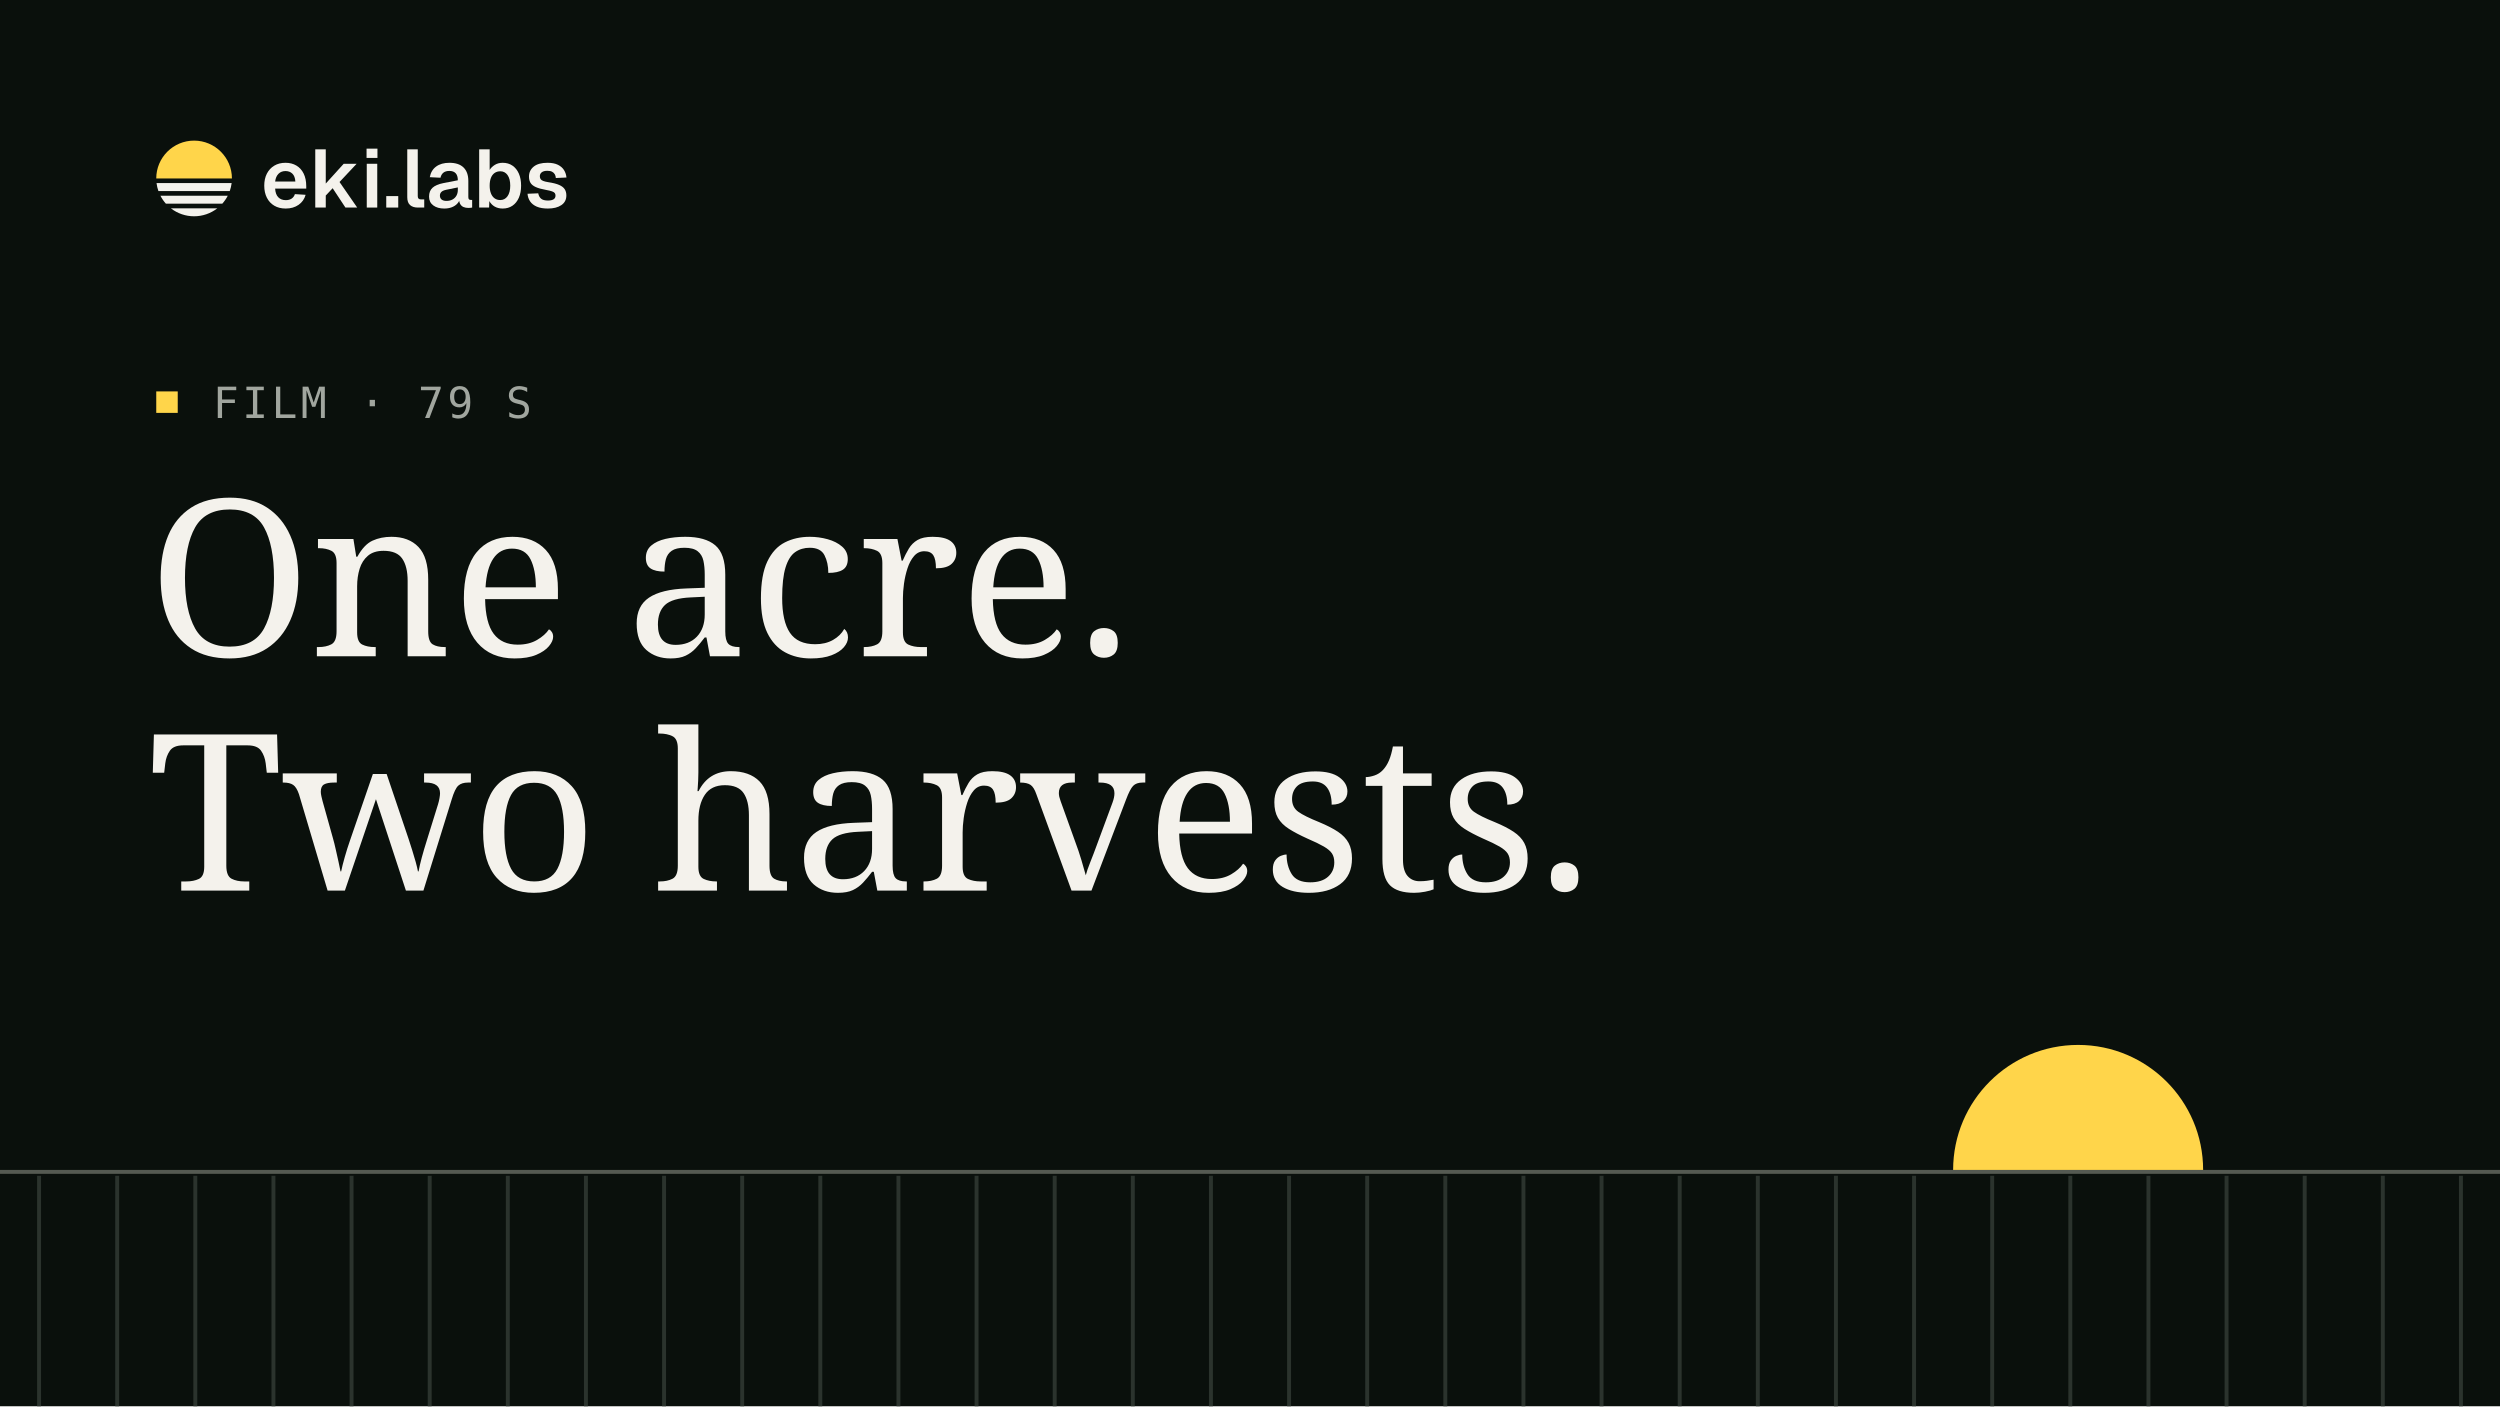
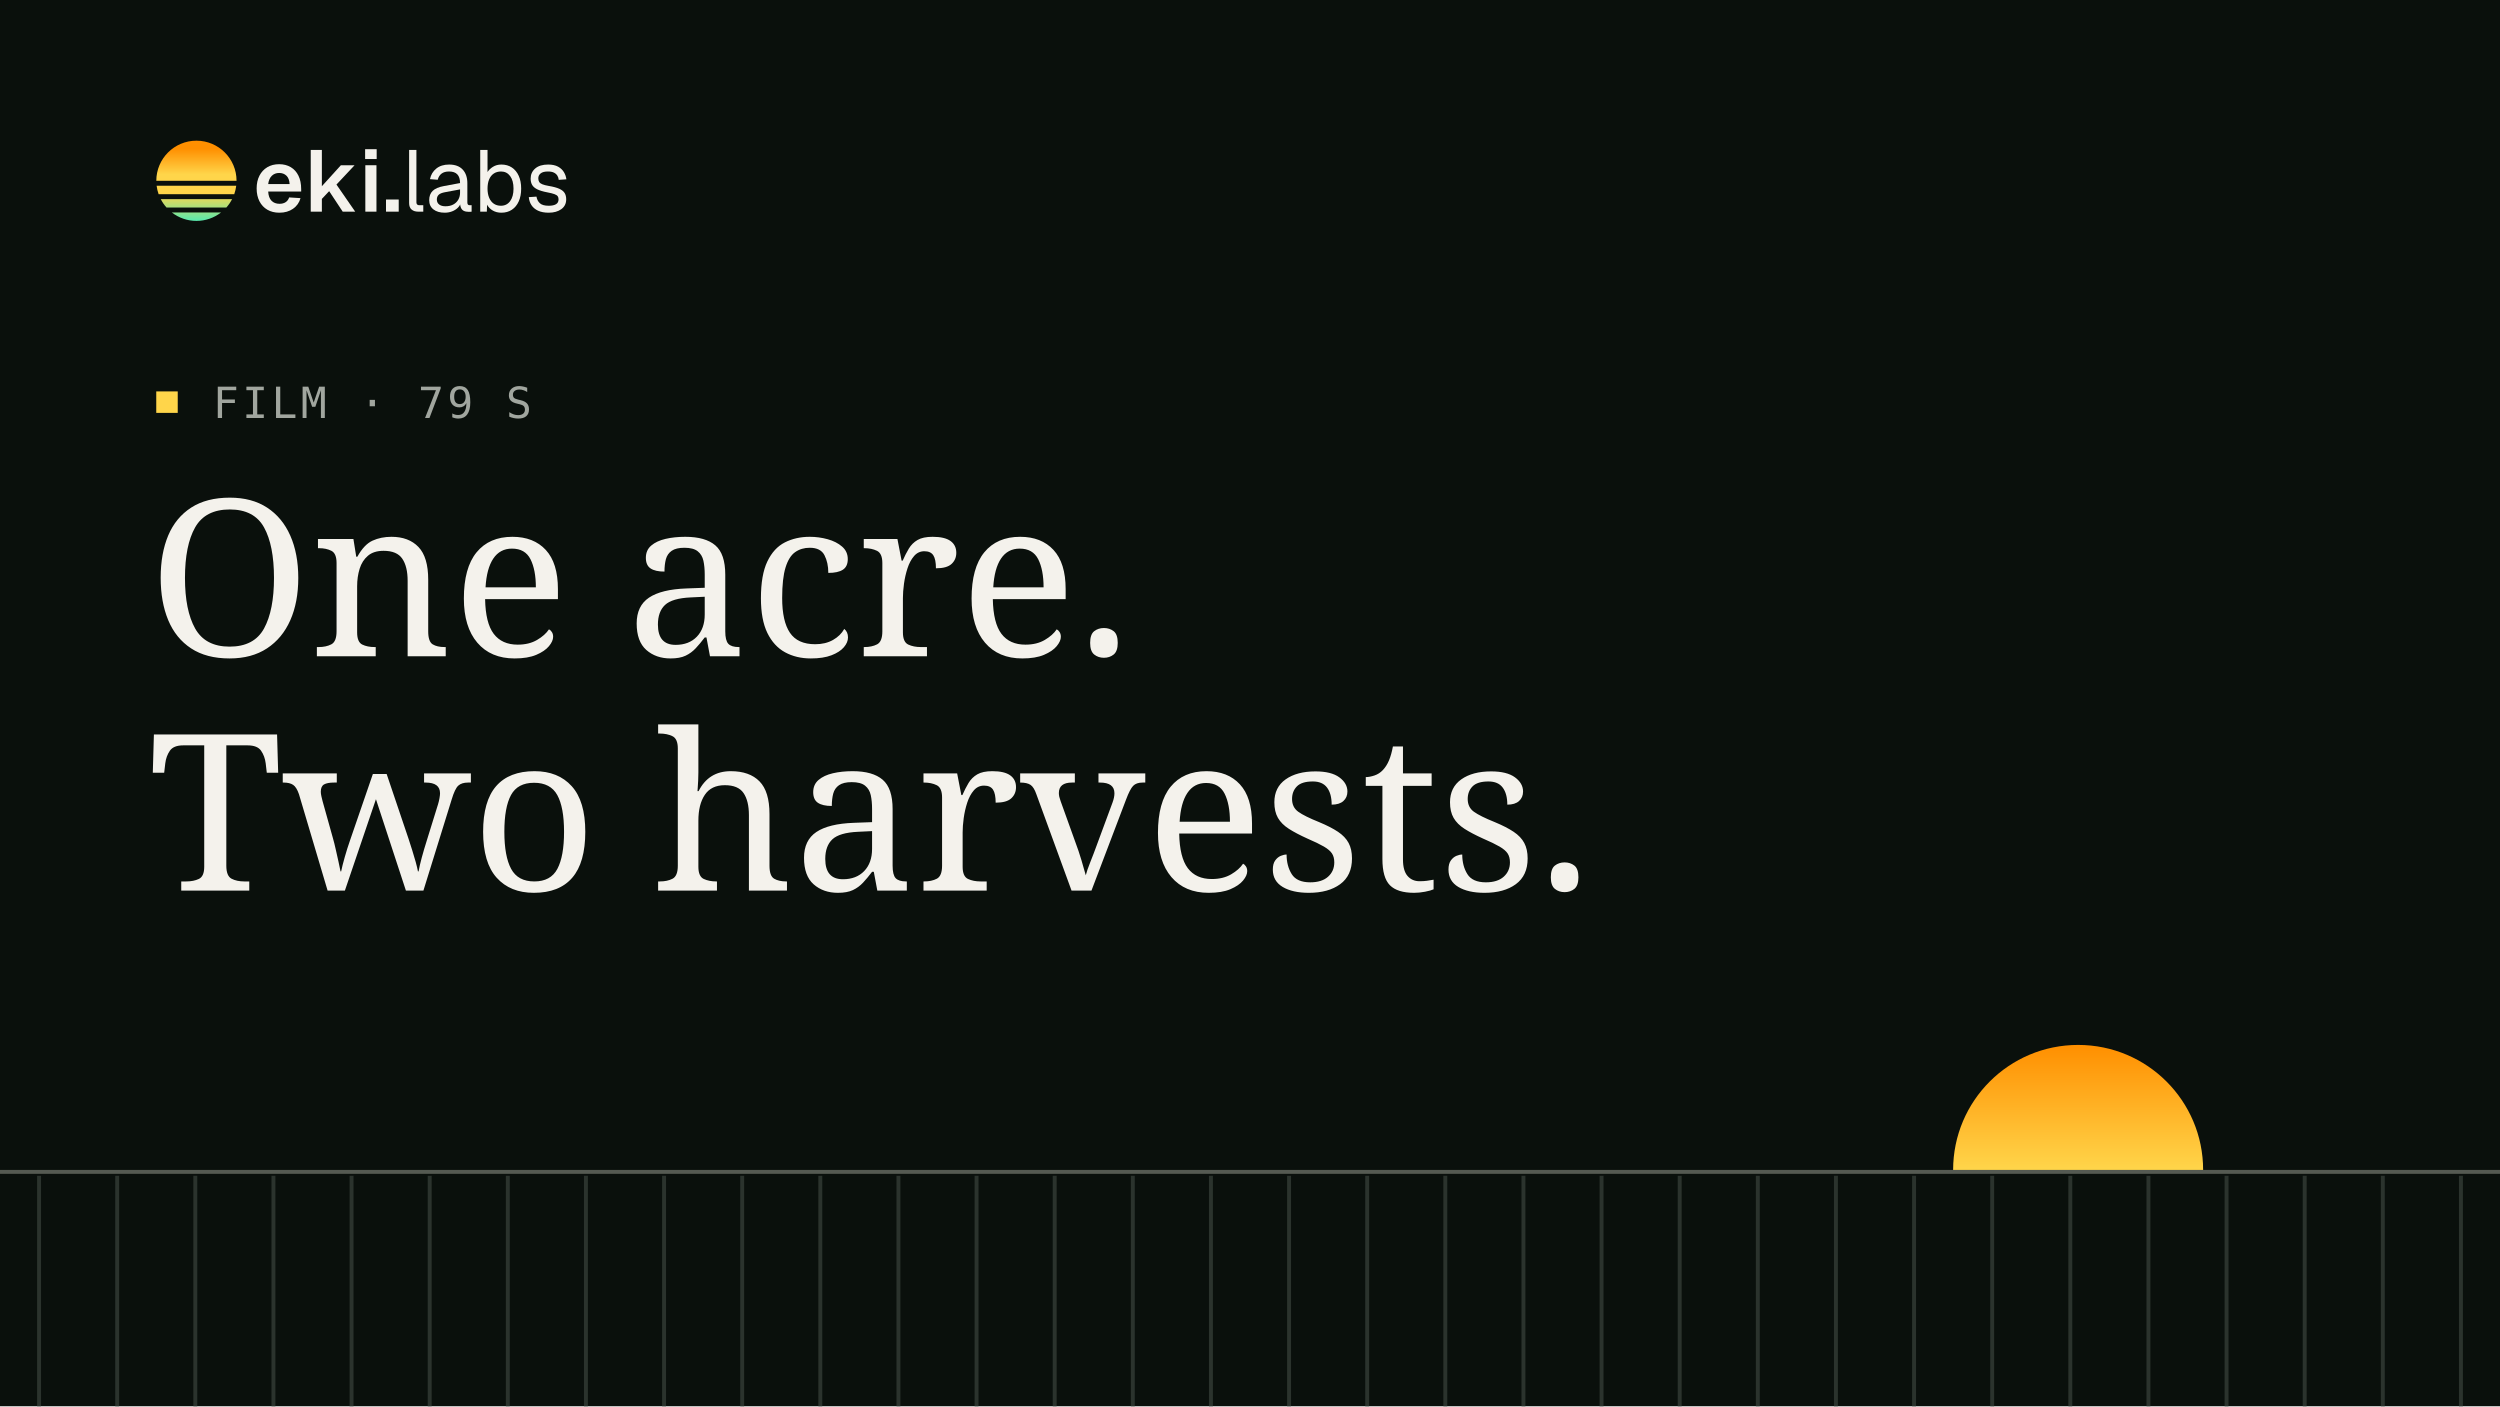
<svg xmlns="http://www.w3.org/2000/svg" width="1280" height="720" viewBox="0 0 1280 720">
  <rect width="1280" height="720" fill="#0A100C" />
  <rect x="19.0" y="602" width="2" height="118" fill="#2B332D" />
  <rect x="59.0" y="602" width="2" height="118" fill="#2B332D" />
  <rect x="99.0" y="602" width="2" height="118" fill="#2B332D" />
  <rect x="139.0" y="602" width="2" height="118" fill="#2B332D" />
  <rect x="179.0" y="602" width="2" height="118" fill="#2B332D" />
  <rect x="219.0" y="602" width="2" height="118" fill="#2B332D" />
  <rect x="259.0" y="602" width="2" height="118" fill="#2B332D" />
  <rect x="299.0" y="602" width="2" height="118" fill="#2B332D" />
  <rect x="339.0" y="602" width="2" height="118" fill="#2B332D" />
  <rect x="379.0" y="602" width="2" height="118" fill="#2B332D" />
  <rect x="419.0" y="602" width="2" height="118" fill="#2B332D" />
  <rect x="459.0" y="602" width="2" height="118" fill="#2B332D" />
  <rect x="499.0" y="602" width="2" height="118" fill="#2B332D" />
  <rect x="539.0" y="602" width="2" height="118" fill="#2B332D" />
  <rect x="579.0" y="602" width="2" height="118" fill="#2B332D" />
  <rect x="619.0" y="602" width="2" height="118" fill="#2B332D" />
  <rect x="659.0" y="602" width="2" height="118" fill="#2B332D" />
  <rect x="699.0" y="602" width="2" height="118" fill="#2B332D" />
  <rect x="739.0" y="602" width="2" height="118" fill="#2B332D" />
  <rect x="779.0" y="602" width="2" height="118" fill="#2B332D" />
  <rect x="819.0" y="602" width="2" height="118" fill="#2B332D" />
  <rect x="859.0" y="602" width="2" height="118" fill="#2B332D" />
  <rect x="899.0" y="602" width="2" height="118" fill="#2B332D" />
  <rect x="939.0" y="602" width="2" height="118" fill="#2B332D" />
  <rect x="979.0" y="602" width="2" height="118" fill="#2B332D" />
  <rect x="1019.0" y="602" width="2" height="118" fill="#2B332D" />
  <rect x="1059.0" y="602" width="2" height="118" fill="#2B332D" />
  <rect x="1099.0" y="602" width="2" height="118" fill="#2B332D" />
  <rect x="1139.0" y="602" width="2" height="118" fill="#2B332D" />
  <rect x="1179.0" y="602" width="2" height="118" fill="#2B332D" />
  <rect x="1219.0" y="602" width="2" height="118" fill="#2B332D" />
  <rect x="1259.0" y="602" width="2" height="118" fill="#2B332D" />
  <rect x="0" y="599.0" width="1280" height="2" fill="#555A52" />
-   <path d="M1000 599.0A64 64 0 0 1 1128 599.0Z" fill="#FFD54A" />
-   <g transform="translate(80.00 106.27) scale(0.04198)">
+   <defs>
+     <linearGradient id="hs4" gradientUnits="userSpaceOnUse" x1="0" y1="535.0" x2="0" y2="599.0">
+       <stop offset="0" stop-color="#FF8F00" />
+       <stop offset="1" stop-color="#FFD54A" />
+     </linearGradient>
+   </defs>
+   <path d="M1000 599.0A64 64 0 0 1 1128 599.0Z" fill="url(#hs4)" />
+   <g transform="translate(80.03 108.37) scale(0.04451)">
+     <defs>
+       <linearGradient id="eki-sun" gradientUnits="userSpaceOnUse" x1="0" y1="0" x2="0" y2="100">
+         <stop offset="0" stop-color="#FF8F00" />
+         <stop offset="0.1" stop-color="#FF8F00" />
+         <stop offset="0.42" stop-color="#FFD54A" />
+         <stop offset="0.66" stop-color="#FFD54A" />
+         <stop offset="1" stop-color="#58E9AE" />
+       </linearGradient>
+     </defs>
    <g transform="translate(0 -816.5) scale(9.23)">
-       <path d="M0 50A50 50 0 0 1 100 50Z" fill="#FFD54A" />
-       <path d="M0.38 56.14L99.62 56.14A50 50 0 0 1 97.14 66.67L2.86 66.67A50 50 0 0 1 0.38 56.14Z" fill="#F4F2EC" />
-       <path d="M5.5 72.81L94.5 72.81A50 50 0 0 1 87.27 83.33L12.73 83.33A50 50 0 0 1 5.5 72.81Z" fill="#F4F2EC" />
-       <path d="M19.31 89.47L80.69 89.47A50 50 0 0 1 50 100L50 100A50 50 0 0 1 19.31 89.47Z" fill="#F4F2EC" />
+       <path d="M0 50A50 50 0 0 1 100 50Z" fill="url(#eki-sun)" />
+       <path d="M0.38 56.14L99.62 56.14A50 50 0 0 1 97.14 66.67L2.86 66.67A50 50 0 0 1 0.38 56.14Z" fill="url(#eki-sun)" />
+       <path d="M5.51 72.81L94.49 72.81A50 50 0 0 1 87.27 83.33L12.73 83.33A50 50 0 0 1 5.51 72.81Z" fill="url(#eki-sun)" />
+       <path d="M19.31 89.47L80.69 89.47A50 50 0 0 1 50.00 100.00L50.00 100.00A50 50 0 0 1 19.31 89.47Z" fill="url(#eki-sun)" />
    </g>
-     <g transform="translate(1278 0)">
+     <g transform="translate(1115 0)">
      <path d="M300.6 12Q220.8 12 162.1 -22.4Q103.4 -56.8 71.3 -119.7Q39.2 -182.6 39.2 -267Q39.2 -351.4 71.3 -413.8Q103.4 -476.2 161.5 -511.1Q219.6 -546 298.2 -546Q374.4 -546 431.6 -511.9Q488.8 -477.8 520.1 -413.8Q551.4 -349.8 551.4 -260V-231.4H172Q175.8 -160.8 210.3 -125.6Q244.8 -90.4 302.2 -90.4Q345 -90.4 373.3 -109.5Q401.6 -128.6 413 -163.8L543.8 -155.6Q522.4 -78.2 457.7 -33.1Q393 12 300.6 12ZM172 -317.4H418.6Q414.6 -382.4 381.9 -413.8Q349.2 -445.2 298.2 -445.2Q246.8 -445.2 213.3 -412.3Q179.8 -379.4 172 -317.4Z" fill="#F4F2EC" />
      <path d="M661.4 0V-710H789.4V-292.6L1008.2 -534H1165.8L957.2 -311.8L1172.8 0H1029.2L873.4 -236L789.4 -146.8V0Z" fill="#F4F2EC" />
      <path d="M1289.4 0V-534H1417.4V0ZM1287 -605.4V-718.6H1419.8V-605.4Z" fill="#F4F2EC" />
      <path d="M1527.2 0V-139.8H1673.4V0Z" fill="#F4F2EC" />
-       <path d="M1911.4 0Q1852.6 0 1818 -30Q1783.4 -60 1783.4 -126.4V-710H1911.4V-139.4Q1911.4 -118.6 1921.7 -108.9Q1932 -99.2 1951.2 -99.2H1990.4V0Z" fill="#F4F2EC" />
-       <path d="M2234.6 12Q2151.4 12 2100.3 -26.4Q2049.2 -64.8 2049.2 -133.6Q2049.2 -203.2 2092.2 -242Q2135.2 -280.8 2222.6 -298L2400.2 -332.6Q2400.2 -389.6 2374.1 -418.2Q2348 -446.8 2297.4 -446.8Q2250.8 -446.8 2224.2 -425.5Q2197.6 -404.2 2188.4 -363.8L2058.2 -370.4Q2073.6 -454.6 2135.7 -500.3Q2197.8 -546 2297.4 -546Q2411.4 -546 2469.8 -488.7Q2528.2 -431.4 2528.2 -324.4V-129.8Q2528.2 -108.6 2535.5 -100.9Q2542.8 -93.2 2557.8 -93.2H2574.8V0Q2568.8 1.8 2555.4 3.1Q2542 4.4 2528.4 4.4Q2495.2 4.4 2469.3 -6.5Q2443.4 -17.4 2429 -43.5Q2414.6 -69.6 2414.6 -115.6L2426.2 -108Q2417.6 -72.8 2391.4 -45.5Q2365.2 -18.2 2325 -3.1Q2284.8 12 2234.6 12ZM2261 -81.2Q2303.6 -81.2 2334.7 -97.9Q2365.8 -114.6 2383 -144.9Q2400.2 -175.2 2400.2 -215.6V-245.6L2261.8 -217.6Q2219.4 -209.2 2200.5 -191.5Q2181.6 -173.8 2181.6 -145.6Q2181.6 -115 2202.3 -98.1Q2223 -81.2 2261 -81.2Z" fill="#F4F2EC" />
-       <path d="M2947 12Q2891.2 12 2849.4 -12.1Q2807.6 -36.2 2784.6 -79.2L2781.6 0H2660.4V-710H2788.4V-458.4Q2809.6 -494.6 2850.8 -520.3Q2892 -546 2947 -546Q3015.8 -546 3066.2 -511.6Q3116.6 -477.2 3144.2 -414.6Q3171.8 -352 3171.8 -267Q3171.8 -182 3144.2 -119.4Q3116.6 -56.8 3066.2 -22.4Q3015.8 12 2947 12ZM2917.6 -91.6Q2973 -91.6 3006.2 -138.2Q3039.4 -184.8 3039.4 -267Q3039.4 -349.8 3006.6 -396.1Q2973.8 -442.4 2918.8 -442.4Q2877.8 -442.4 2848.4 -421.7Q2819 -401 2803.7 -361.8Q2788.4 -322.6 2788.4 -267Q2788.4 -213 2803.7 -173.5Q2819 -134 2848.1 -112.8Q2877.2 -91.6 2917.6 -91.6Z" fill="#F4F2EC" />
-       <path d="M3498.4 12Q3416.6 12 3363.1 -11.2Q3309.6 -34.4 3281.9 -75.1Q3254.2 -115.8 3250.2 -168.2L3381 -173.8Q3388.2 -132.2 3414.9 -108.9Q3441.6 -85.6 3498.8 -85.6Q3543.6 -85.6 3567.5 -100.3Q3591.4 -115 3591.4 -146Q3591.4 -164.2 3582.9 -176.2Q3574.4 -188.2 3549.8 -197.3Q3525.2 -206.4 3477.6 -214.8Q3396.8 -229.2 3351 -249.8Q3305.2 -270.4 3286.6 -301.4Q3268 -332.4 3268 -377.6Q3268 -452.6 3325.5 -499.3Q3383 -546 3494.2 -546Q3571.4 -546 3620.7 -521.7Q3670 -497.4 3695.4 -456.6Q3720.8 -415.8 3725 -366.4L3595.4 -360.4Q3594.2 -385.4 3583 -405.4Q3571.8 -425.4 3549.8 -436.9Q3527.8 -448.4 3492.2 -448.4Q3446.8 -448.4 3423.6 -430.2Q3400.4 -412 3400.4 -382.4Q3400.4 -360.8 3409.7 -346.9Q3419 -333 3442.1 -324.3Q3465.2 -315.6 3504.8 -309.2Q3587.2 -297 3635.2 -276.2Q3683.2 -255.4 3703.5 -223.9Q3723.8 -192.4 3723.8 -147.6Q3723.8 -71 3662.5 -29.5Q3601.2 12 3498.4 12Z" fill="#F4F2EC" />
+       <path d="M1897 0Q1851 0 1822 -24Q1793 -48 1793 -100V-710H1877V-107Q1877 -91 1885.5 -82.5Q1894 -74 1910 -74H1956V0Z" fill="#F4F2EC" />
+       <path d="M2203 12Q2121 12 2072.5 -26Q2024 -64 2024 -132Q2024 -200 2064 -239Q2104 -278 2191 -294L2379 -329Q2379 -396 2347.5 -429Q2316 -462 2253 -462Q2198 -462 2166 -437.5Q2134 -413 2122 -367L2033 -374Q2048 -449 2105.5 -495.5Q2163 -542 2253 -542Q2355 -542 2409 -484.5Q2463 -427 2463 -326V-107Q2463 -89 2469.5 -81.5Q2476 -74 2491 -74H2512V0Q2508 1 2499 1.5Q2490 2 2480 2Q2444 2 2421.5 -9.5Q2399 -21 2389 -45.5Q2379 -70 2379 -110L2389 -108Q2382 -74 2355 -46.5Q2328 -19 2288 -3.5Q2248 12 2203 12ZM2211 -62Q2264 -62 2301.5 -82.5Q2339 -103 2359 -138.5Q2379 -174 2379 -218V-256L2207 -224Q2153 -214 2132.5 -193.5Q2112 -173 2112 -140Q2112 -103 2138.5 -82.5Q2165 -62 2211 -62Z" fill="#F4F2EC" />
+       <path d="M2854 12Q2799 12 2756 -12.5Q2713 -37 2690 -80L2687 0H2611V-710H2695V-456Q2715 -489 2757 -515.5Q2799 -542 2854 -542Q2924 -542 2975 -508Q3026 -474 3054 -412Q3082 -350 3082 -265Q3082 -180 3054 -118Q3026 -56 2975 -22Q2924 12 2854 12ZM2849 -68Q2916 -68 2955 -121Q2994 -174 2994 -265Q2994 -357 2955 -409.5Q2916 -462 2851 -462Q2802 -462 2767 -438.5Q2732 -415 2713.5 -371Q2695 -327 2695 -265Q2695 -205 2713.5 -160.5Q2732 -116 2766.5 -92Q2801 -68 2849 -68Z" fill="#F4F2EC" />
+       <path d="M3399 12Q3326 12 3276.5 -11Q3227 -34 3200.5 -74.5Q3174 -115 3170 -167L3258 -173Q3266 -125 3297.5 -96.5Q3329 -68 3399 -68Q3453 -68 3482.5 -85.5Q3512 -103 3512 -142Q3512 -163 3502.5 -177Q3493 -191 3465 -201.5Q3437 -212 3383 -222Q3309 -236 3267 -257Q3225 -278 3208 -308Q3191 -338 3191 -380Q3191 -451 3243.5 -496.5Q3296 -542 3392 -542Q3462 -542 3506.5 -517.5Q3551 -493 3574 -454Q3597 -415 3602 -372L3514 -366Q3512 -391 3499 -413Q3486 -435 3460 -448.5Q3434 -462 3390 -462Q3333 -462 3306 -440Q3279 -418 3279 -384Q3279 -358 3289.5 -341.5Q3300 -325 3326.5 -314.5Q3353 -304 3399 -296Q3477 -283 3521 -263Q3565 -243 3582.5 -213.5Q3600 -184 3600 -142Q3600 -69 3543.5 -28.5Q3487 12 3399 12Z" fill="#F4F2EC" />
    </g>
  </g>
  <rect x="80" y="200.4" width="11" height="11" fill="#FFD54A" />
  <text x="109" y="214" font-family="'Geist Mono', Menlo, monospace" font-size="22" font-weight="500" fill="#A1A69F" text-anchor="start" letter-spacing="1.76">FILM · 79 S</text>
  <text x="76" y="336" font-family="'Zilla Slab', Georgia, serif" font-size="112" font-weight="400" fill="#F4F2EC" text-anchor="start">One acre.</text>
  <text x="76" y="456" font-family="'Zilla Slab', Georgia, serif" font-size="112" font-weight="400" fill="#F4F2EC" text-anchor="start">Two harvests.</text>
</svg>
